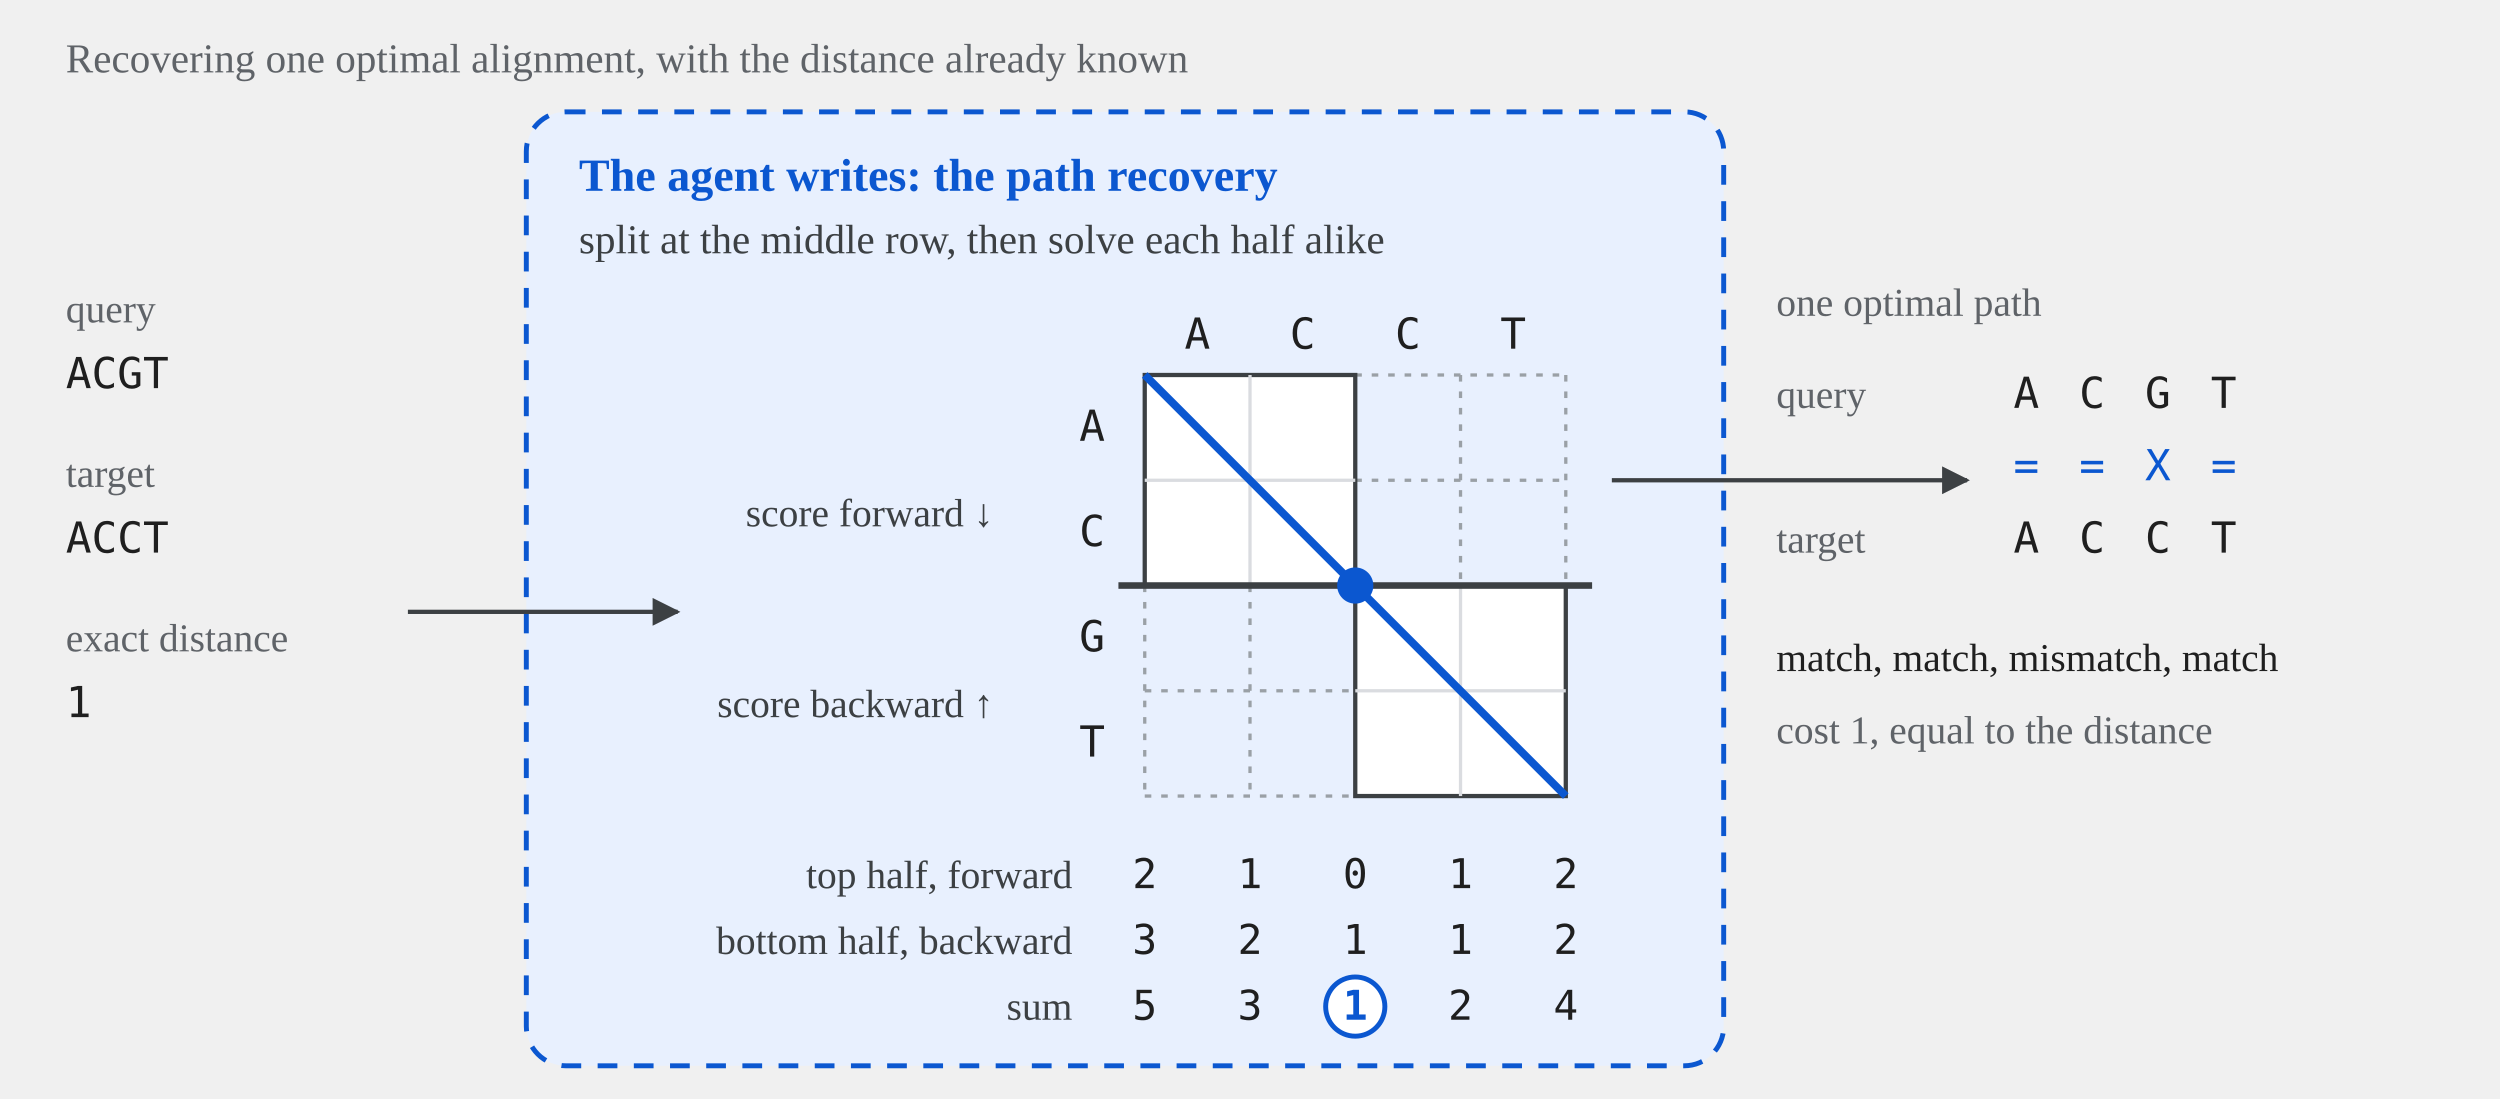
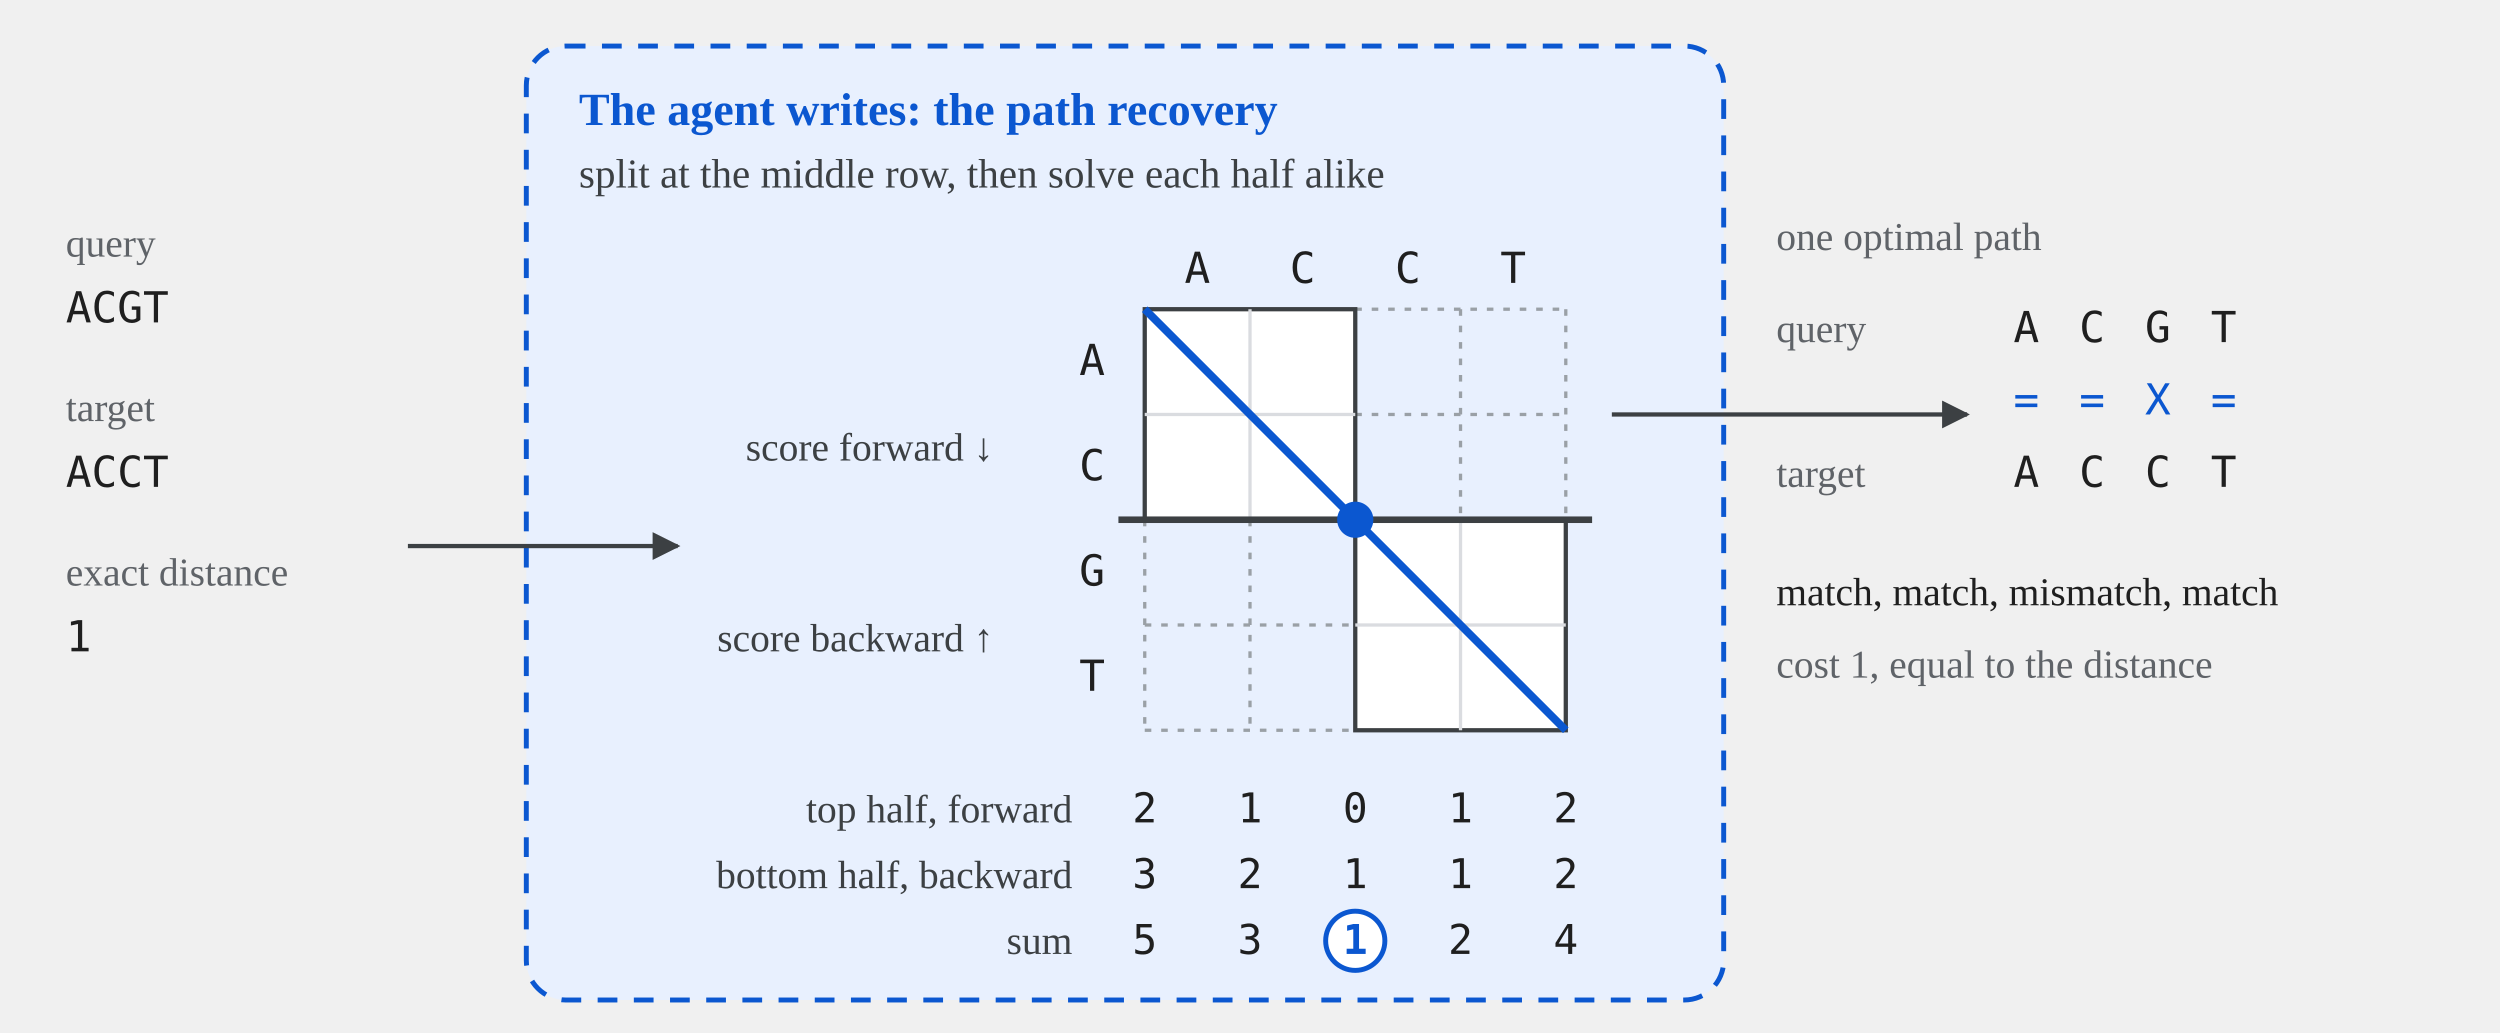
- <svg xmlns="http://www.w3.org/2000/svg" viewBox="0 0 760 334" role="img" aria-label="Path recovery for query ACGT and target ACCT with known distance 1. The edit table is split at its middle row. Scores from the top half going forward are 2 1 0 1 2, from the bottom half going backward 3 2 1 1 2; their sums 5 3 1 2 4 reach the distance 1 at column 2, where an optimal path crosses. Only the top-left and bottom-right quarters remain to be solved the same way. This recovery is the part the agent writes. The output path is match, match, mismatch, match.">
+ <svg xmlns="http://www.w3.org/2000/svg" viewBox="0 20 760 314" role="img" aria-label="Path recovery for query ACGT and target ACCT with known distance 1. The edit table is split at its middle row. Scores from the top half going forward are 2 1 0 1 2, from the bottom half going backward 3 2 1 1 2; their sums 5 3 1 2 4 reach the distance 1 at column 2, where an optimal path crosses. Only the top-left and bottom-right quarters remain to be solved the same way. This recovery is the part the agent writes. The output path is match, match, mismatch, match.">
  <defs>
    <marker id="exact-sequence-alignment-ar" viewBox="0 0 10 10" refX="9" refY="5" markerWidth="6.5" markerHeight="6.5" orient="auto">
      <path d="M0 0L10 5L0 10z" fill="#3c4043" />
    </marker>
  </defs>
-   <text x="20" y="22" font-size="12.5" fill="#5f6368">Recovering one optimal alignment, with the distance already known</text>
  <text x="20" y="98" font-size="12" fill="#5f6368">query</text>
  <text x="20" y="118" font-size="13" fill="#1f1f1f" font-family="ui-monospace,Menlo,monospace">ACGT</text>
  <text x="20" y="148" font-size="12" fill="#5f6368">target</text>
  <text x="20" y="168" font-size="13" fill="#1f1f1f" font-family="ui-monospace,Menlo,monospace">ACCT</text>
  <text x="20" y="198" font-size="12" fill="#5f6368">exact distance</text>
  <text x="20" y="218" font-size="13" fill="#1f1f1f" font-family="ui-monospace,Menlo,monospace">1</text>
  <rect x="160" y="34" width="364" height="290" rx="12" fill="#e8f0fe" stroke="#0b57d0" stroke-width="1.5" stroke-dasharray="6 5" />
  <line x1="124" y1="186" x2="206" y2="186" stroke="#3c4043" stroke-width="1.3" marker-end="url(#exact-sequence-alignment-ar)" />
  <text x="176" y="58" font-size="14" font-weight="600" fill="#0b57d0">The agent writes: the path recovery</text>
  <text x="176" y="77" font-size="12.5" fill="#3c4043">split at the middle row, then solve each half alike</text>
  <g stroke="#9aa0a6" stroke-width="1" stroke-dasharray="2 3">
    <line x1="412" y1="114" x2="476" y2="114" />
    <line x1="476" y1="114" x2="476" y2="178" />
    <line x1="444" y1="114" x2="444" y2="178" />
    <line x1="412" y1="146" x2="476" y2="146" />
    <line x1="348" y1="242" x2="412" y2="242" />
    <line x1="348" y1="178" x2="348" y2="242" />
    <line x1="380" y1="178" x2="380" y2="242" />
    <line x1="348" y1="210" x2="412" y2="210" />
  </g>
  <rect x="348" y="114" width="64" height="64" fill="#fff" stroke="#3c4043" stroke-width="1.3" />
  <rect x="412" y="178" width="64" height="64" fill="#fff" stroke="#3c4043" stroke-width="1.3" />
  <g stroke="#dadce0" stroke-width="1">
    <line x1="380" y1="114" x2="380" y2="178" />
    <line x1="348" y1="146" x2="412" y2="146" />
    <line x1="444" y1="178" x2="444" y2="242" />
    <line x1="412" y1="210" x2="476" y2="210" />
  </g>
  <line x1="340" y1="178" x2="484" y2="178" stroke="#3c4043" stroke-width="2" />
  <g font-size="13" text-anchor="middle" fill="#1f1f1f" font-family="ui-monospace,Menlo,monospace">
    <text x="364" y="106">A</text>
    <text x="396" y="106">C</text>
    <text x="428" y="106">C</text>
    <text x="460" y="106">T</text>
    <text x="332" y="134">A</text>
    <text x="332" y="166">C</text>
    <text x="332" y="198">G</text>
    <text x="332" y="230">T</text>
  </g>
  <text x="302" y="160" font-size="12" text-anchor="end" fill="#3c4043">score forward ↓</text>
  <text x="302" y="218" font-size="12" text-anchor="end" fill="#3c4043">score backward ↑</text>
  <polyline points="348,114 380,146 412,178 444,210 476,242" fill="none" stroke="#0b57d0" stroke-width="2.4" />
  <circle cx="412" cy="178" r="5.5" fill="#0b57d0" />
  <g font-size="12" text-anchor="end" fill="#3c4043">
    <text x="326" y="270">top half, forward</text>
    <text x="326" y="290">bottom half, backward</text>
    <text x="326" y="310">sum</text>
  </g>
  <g font-size="12.5" text-anchor="middle" fill="#1f1f1f" font-family="ui-monospace,Menlo,monospace">
    <text x="348" y="270">2</text>
    <text x="380" y="270">1</text>
    <text x="412" y="270">0</text>
    <text x="444" y="270">1</text>
    <text x="476" y="270">2</text>
    <text x="348" y="290">3</text>
    <text x="380" y="290">2</text>
    <text x="412" y="290">1</text>
    <text x="444" y="290">1</text>
    <text x="476" y="290">2</text>
    <text x="348" y="310">5</text>
    <text x="380" y="310">3</text>
    <text x="444" y="310">2</text>
    <text x="476" y="310">4</text>
  </g>
  <circle cx="412" cy="306" r="9" fill="#fff" stroke="#0b57d0" stroke-width="1.5" />
  <text x="412" y="310" font-size="12.5" font-weight="600" text-anchor="middle" fill="#0b57d0" font-family="ui-monospace,Menlo,monospace">1</text>
  <line x1="490" y1="146" x2="598" y2="146" stroke="#3c4043" stroke-width="1.3" marker-end="url(#exact-sequence-alignment-ar)" />
  <text x="540" y="96" font-size="12" fill="#5f6368">one optimal path</text>
  <text x="540" y="124" font-size="12" fill="#5f6368">query</text>
  <text x="540" y="168" font-size="12" fill="#5f6368">target</text>
  <g font-size="13" text-anchor="middle" fill="#1f1f1f" font-family="ui-monospace,Menlo,monospace">
    <text x="616" y="124">A</text>
    <text x="636" y="124">C</text>
    <text x="656" y="124">G</text>
    <text x="676" y="124">T</text>
    <text x="616" y="168">A</text>
    <text x="636" y="168">C</text>
    <text x="656" y="168">C</text>
    <text x="676" y="168">T</text>
    <text x="616" y="146" fill="#0b57d0">=</text>
    <text x="636" y="146" fill="#0b57d0">=</text>
    <text x="656" y="146" fill="#0b57d0">X</text>
    <text x="676" y="146" fill="#0b57d0">=</text>
  </g>
  <text x="540" y="204" font-size="12" fill="#1f1f1f">match, match, mismatch, match</text>
  <text x="540" y="226" font-size="12" fill="#5f6368">cost 1, equal to the distance</text>
</svg>
